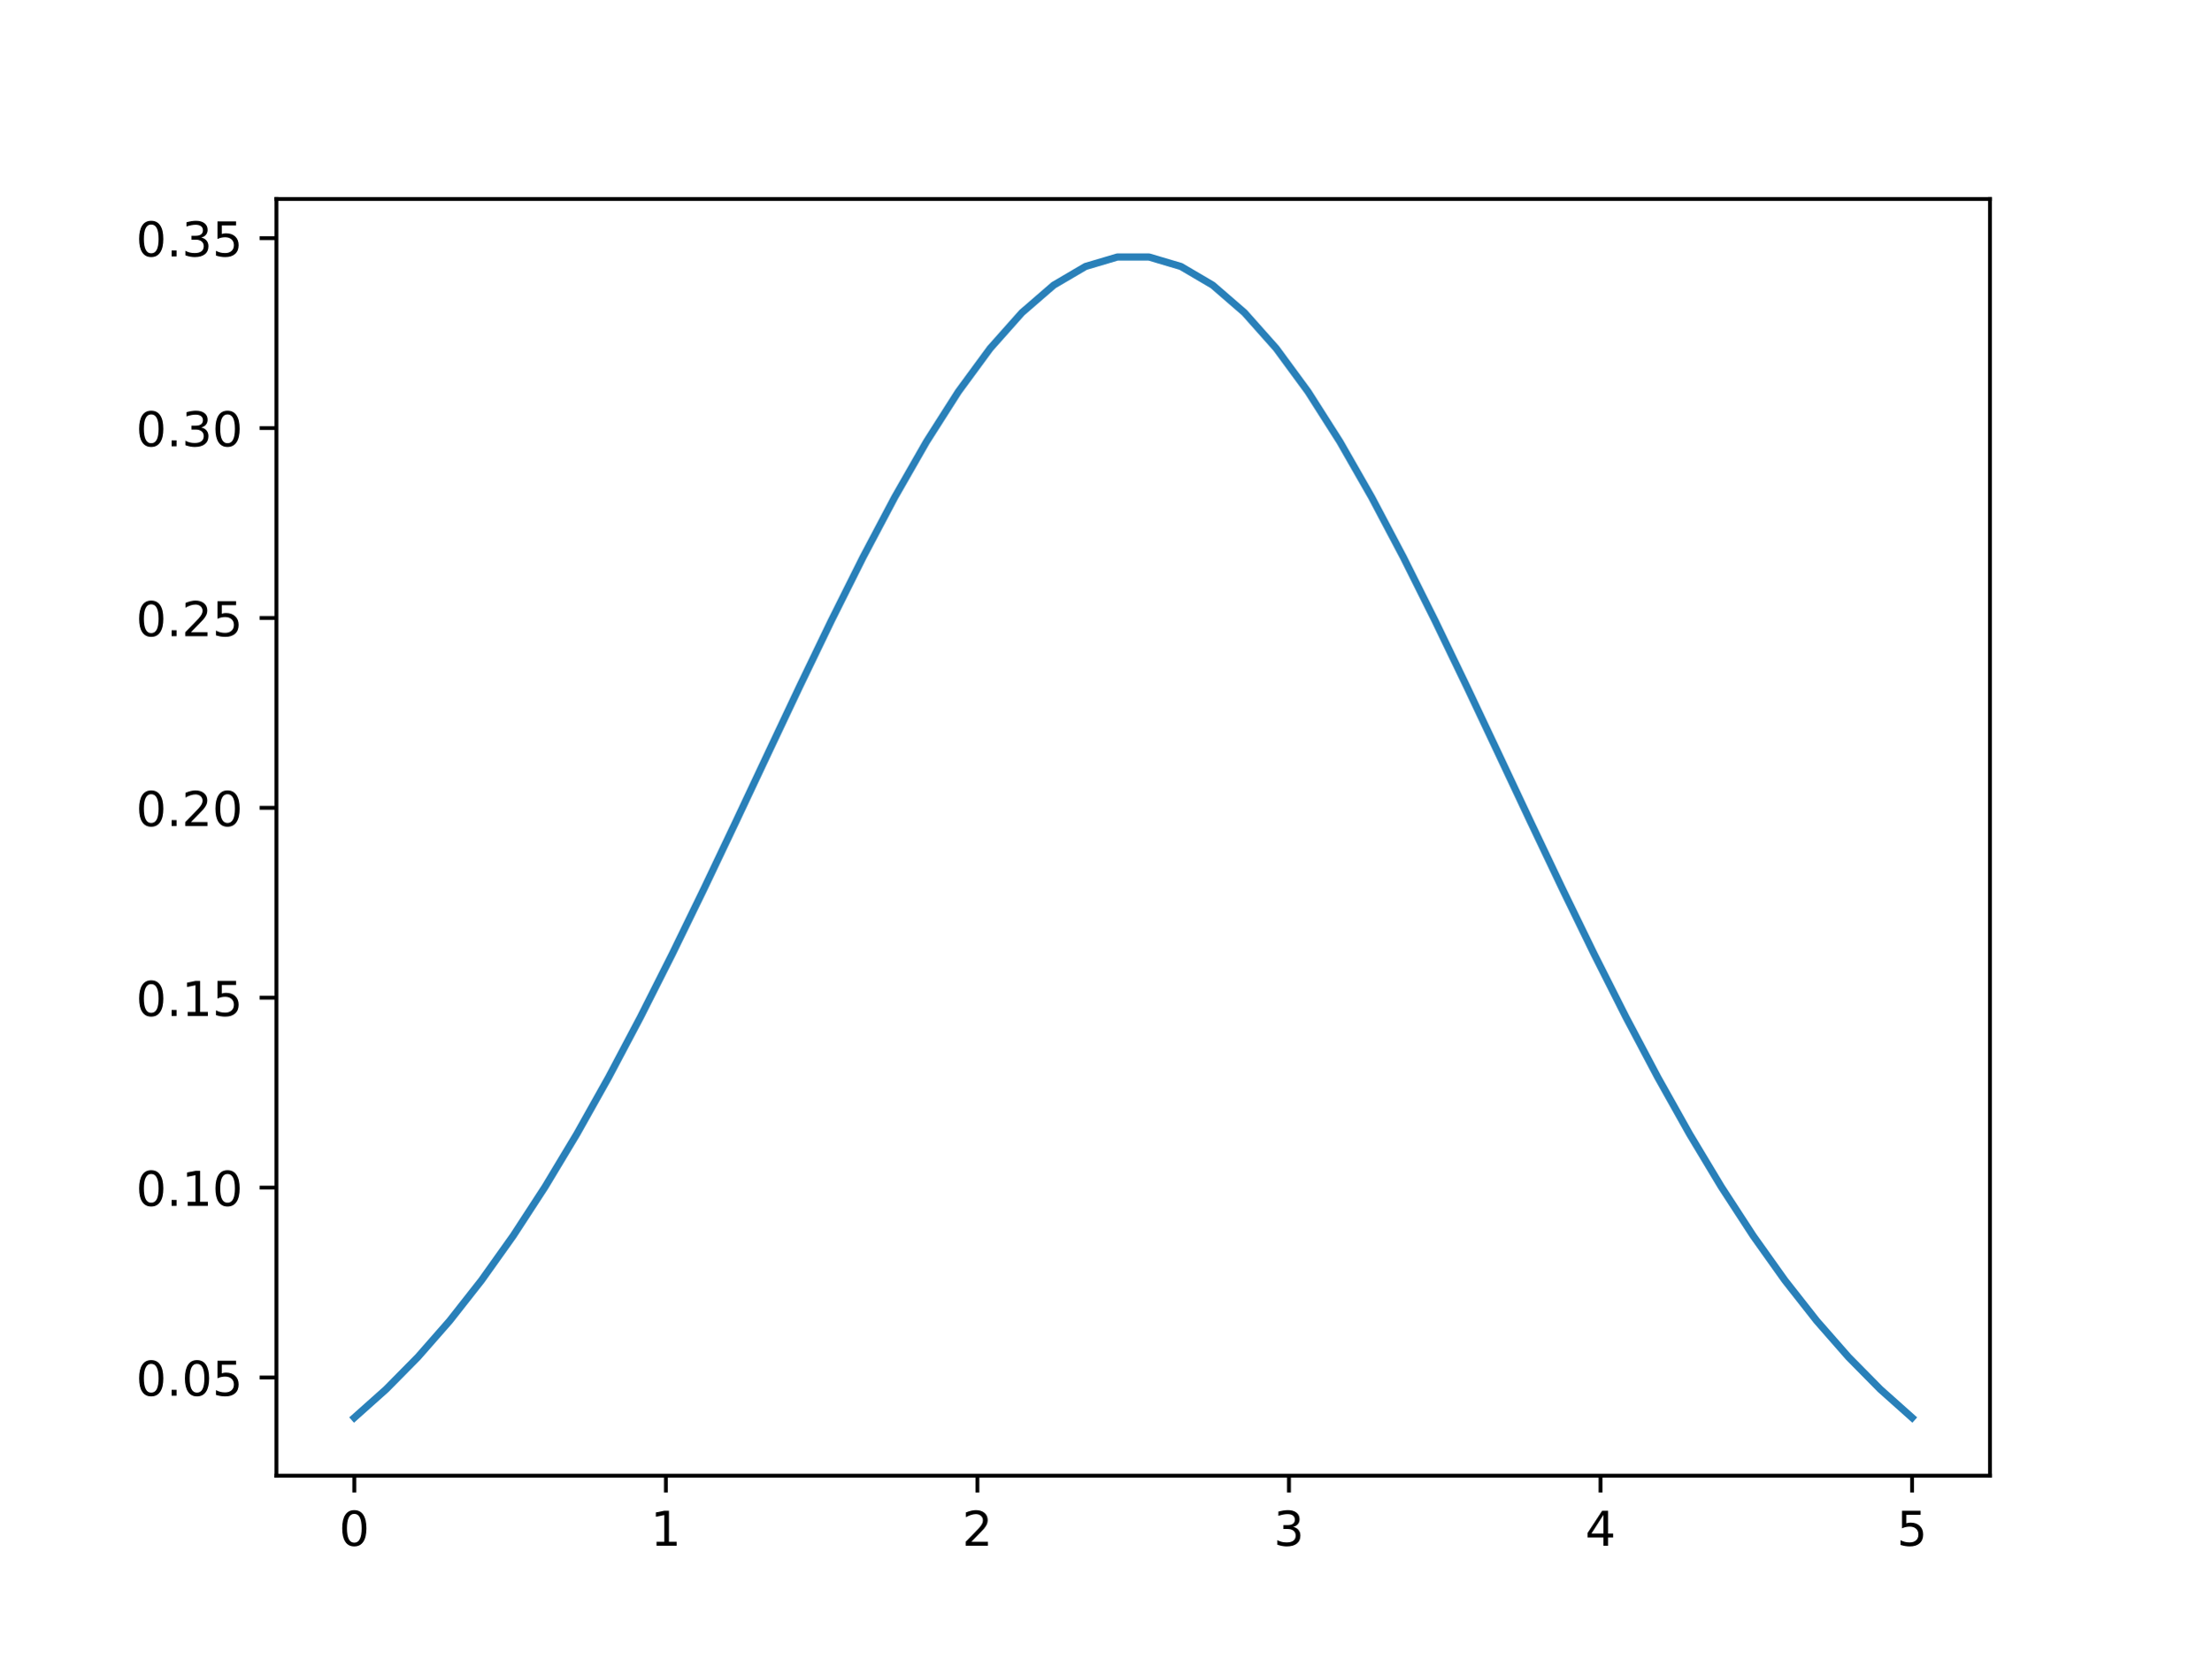
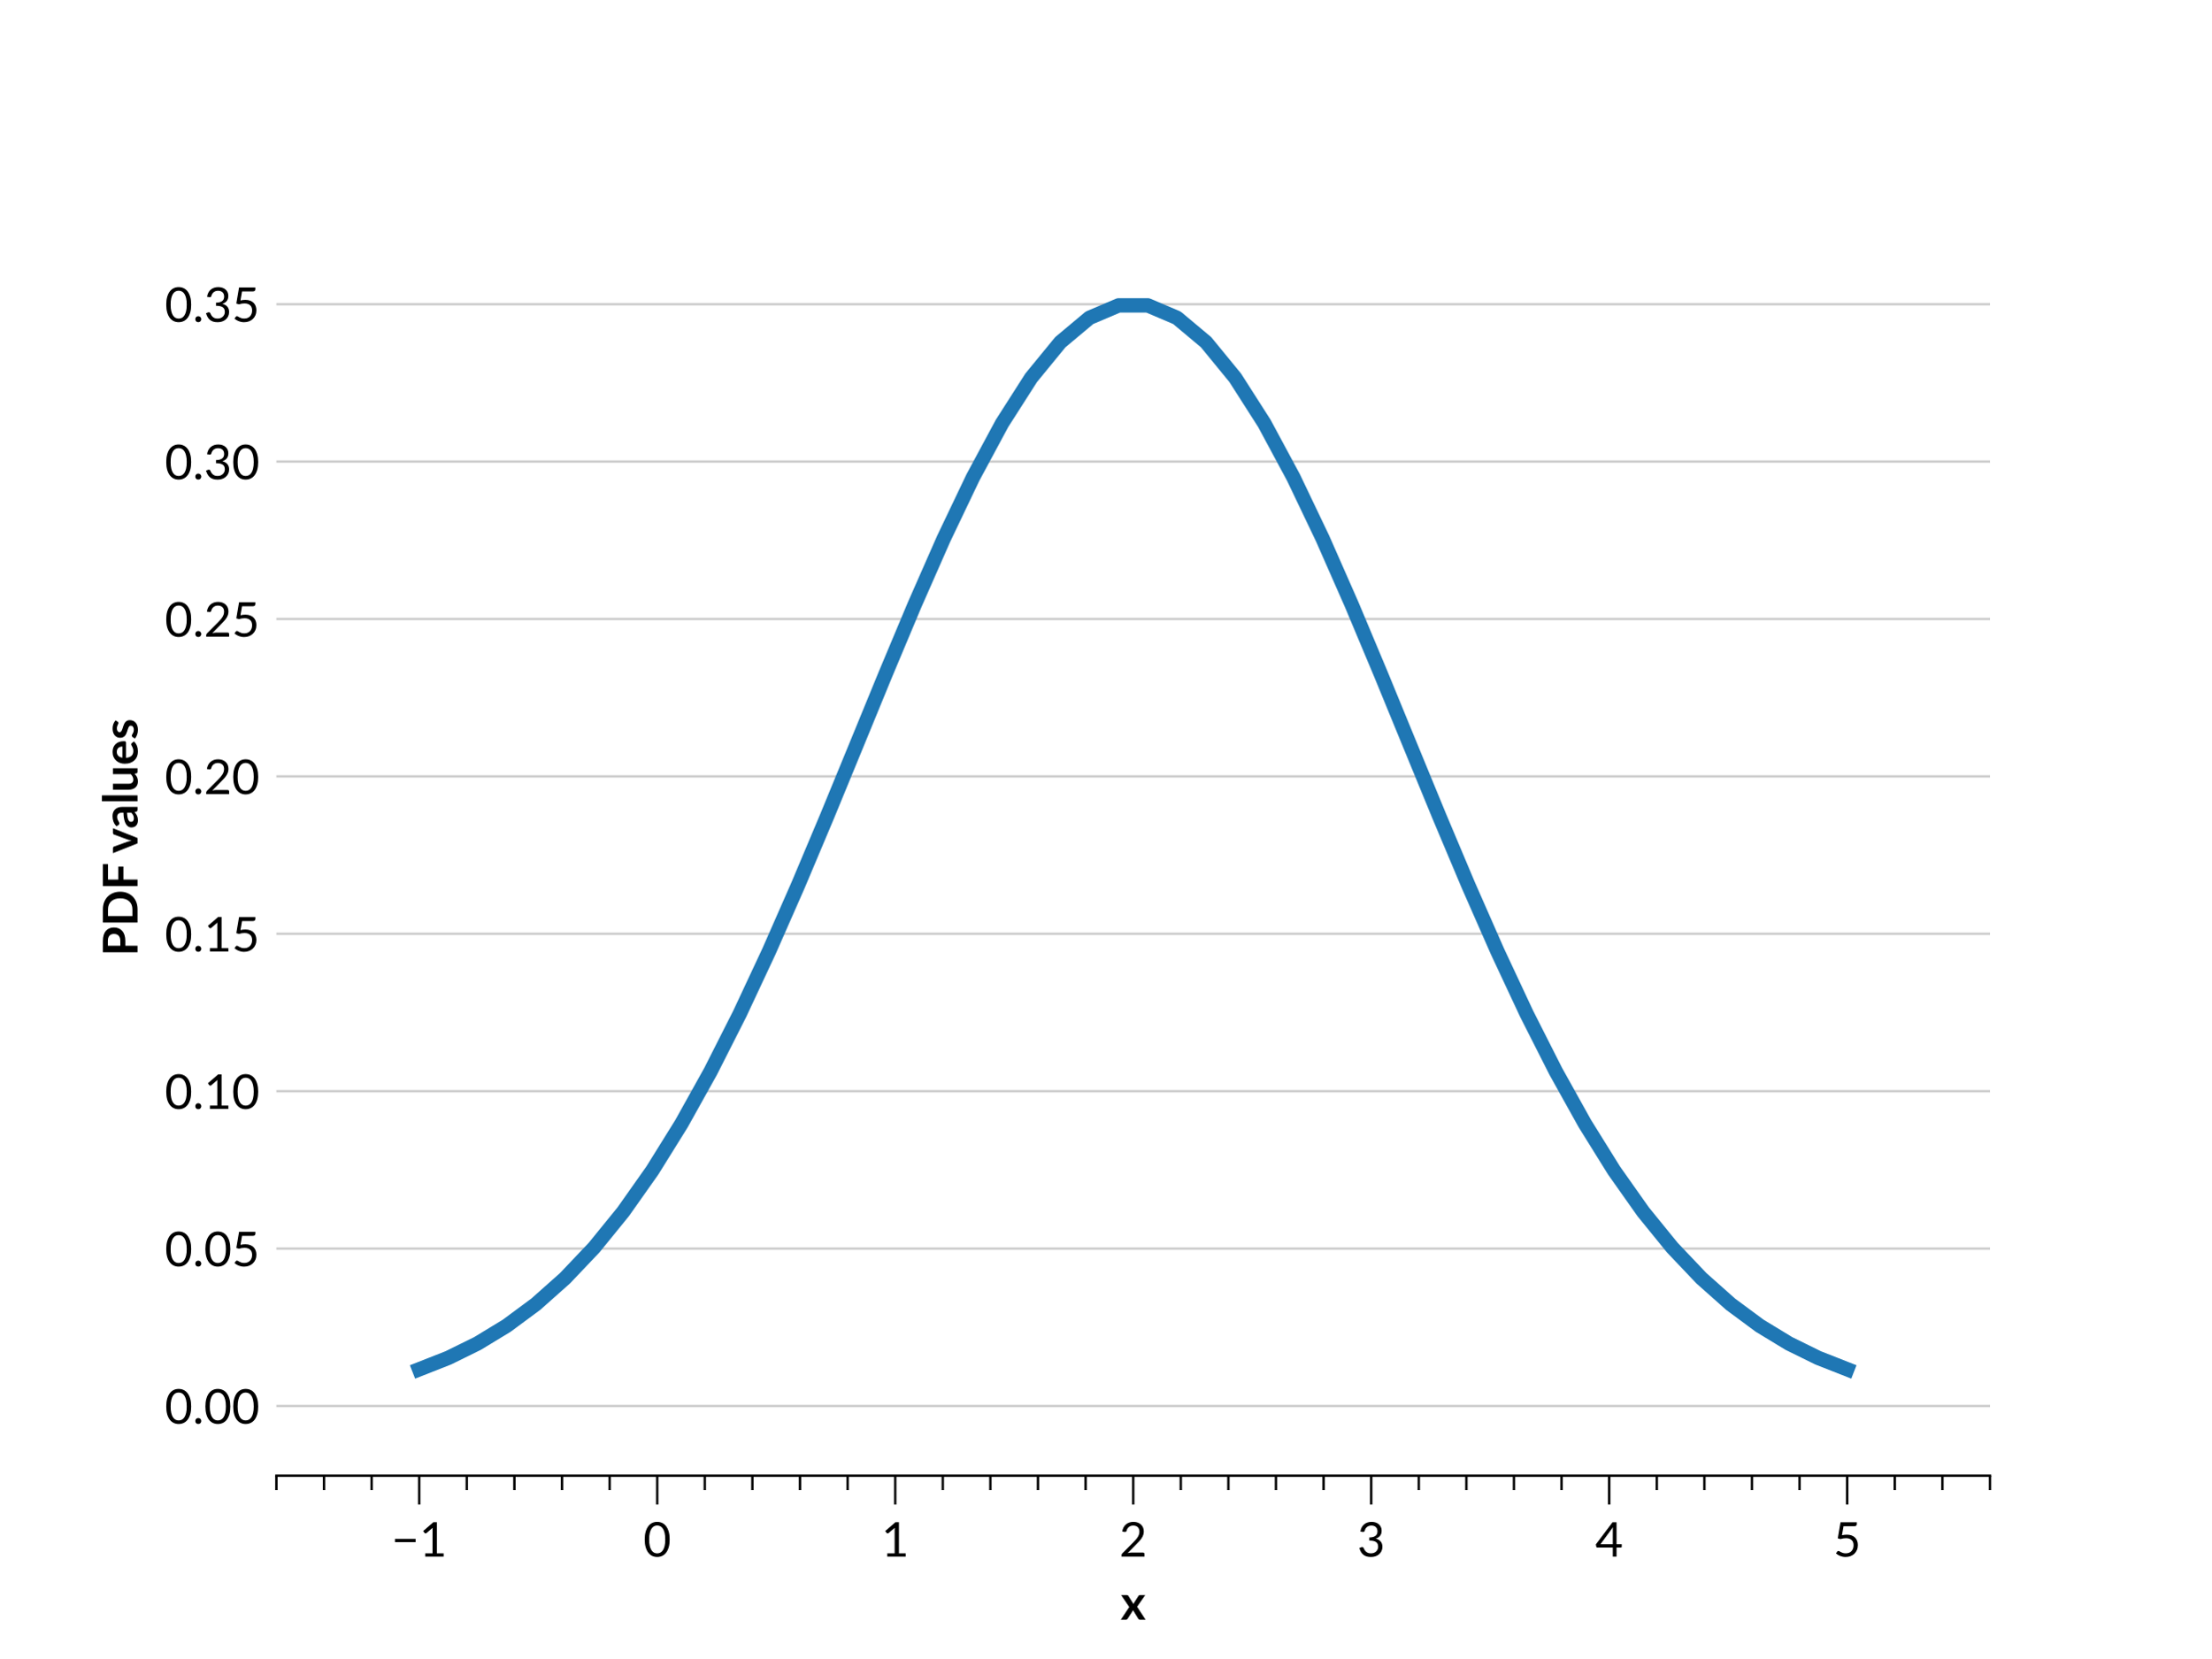
<svg xmlns="http://www.w3.org/2000/svg" xmlns:xlink="http://www.w3.org/1999/xlink" width="460.8pt" height="345.6pt" viewBox="0 0 460.8 345.6" version="1.1">
  <defs>
    <style type="text/css">*{stroke-linejoin: round; stroke-linecap: butt}</style>
  </defs>
  <g id="figure_1">
    <g id="patch_1">
      <path d="M 0 345.6  L 460.8 345.6  L 460.8 0  L 0 0  L 0 345.6  z " style="fill: none" />
    </g>
    <g id="axes_1">
      <g id="patch_2">
        <path d="M 57.6 307.584  L 414.72 307.584  L 414.72 41.472  L 57.6 41.472  L 57.6 307.584  z " style="fill: none" />
      </g>
      <g id="matplotlib.axis_1">
        <g id="xtick_1">
          <g id="line2d_1">
            <defs>
-               <path id="m406130aa9e" d="M 0 0  L 0 3.5  " style="stroke: #000000; stroke-width: 0.8" />
+               <path id="m298a46393f" d="M 0 0  L 0 6  " style="stroke: #000000; stroke-width: 0.5" />
            </defs>
            <g>
-               <use xlink:href="#m406130aa9e" x="73.833" y="307.584" style="stroke: #000000; stroke-width: 0.8" />
+               <use xlink:href="#m298a46393f" x="87.36" y="307.584" style="stroke: #000000; stroke-width: 0.5" />
            </g>
          </g>
          <g id="text_1">
-             <g transform="translate(70.65148 322.1824) scale(0.1 -0.1)">
-               <defs>
-                 <path id="DejaVuSans-30" d="M 2034 4250  Q 1547 4250 1301 3770  Q 1056 3291 1056 2328  Q 1056 1369 1301 889  Q 1547 409 2034 409  Q 2525 409 2770 889  Q 3016 1369 3016 2328  Q 3016 3291 2770 3770  Q 2525 4250 2034 4250  z M 2034 4750  Q 2819 4750 3233 4129  Q 3647 3509 3647 2328  Q 3647 1150 3233 529  Q 2819 -91 2034 -91  Q 1250 -91 836 529  Q 422 1150 422 2328  Q 422 3509 836 4129  Q 1250 4750 2034 4750  z " transform="scale(0.015625)" />
-               </defs>
-               <use xlink:href="#DejaVuSans-30" />
+             <g transform="translate(81.56 324.4496) scale(0.1 -0.1)">
+               <defs>
+                 <path id="Lato-Regular-2212" d="M 480 2365  L 3232 2365  L 3232 1933  L 480 1933  L 480 2365  z " transform="scale(0.015625)" />
+                 <path id="Lato-Regular-31" d="M 800 435  L 1782 435  L 1782 3562  Q 1782 3696 1792 3846  L 976 3146  Q 934 3110 892 3102  Q 851 3094 816 3100  Q 781 3107 750 3126  Q 720 3146 704 3168  L 525 3414  L 1891 4595  L 2355 4595  L 2355 435  L 3258 435  L 3258 0  L 800 0  L 800 435  z " transform="scale(0.015625)" />
+               </defs>
+               <use xlink:href="#Lato-Regular-2212" />
+               <use xlink:href="#Lato-Regular-31" x="58" />
            </g>
          </g>
        </g>
        <g id="xtick_2">
          <g id="line2d_2">
            <g>
-               <use xlink:href="#m406130aa9e" x="138.764" y="307.584" style="stroke: #000000; stroke-width: 0.8" />
+               <use xlink:href="#m298a46393f" x="136.96" y="307.584" style="stroke: #000000; stroke-width: 0.5" />
            </g>
          </g>
          <g id="text_2">
-             <g transform="translate(135.5824 322.1824) scale(0.1 -0.1)">
-               <defs>
-                 <path id="DejaVuSans-31" d="M 794 531  L 1825 531  L 1825 4091  L 703 3866  L 703 4441  L 1819 4666  L 2450 4666  L 2450 531  L 3481 531  L 3481 0  L 794 0  L 794 531  z " transform="scale(0.015625)" />
-               </defs>
-               <use xlink:href="#DejaVuSans-31" />
+             <g transform="translate(134.06 324.4496) scale(0.1 -0.1)">
+               <defs>
+                 <path id="Lato-Regular-30" d="M 3520 2291  Q 3520 1690 3390 1250  Q 3261 810 3037 522  Q 2813 234 2507 93  Q 2202 -48 1853 -48  Q 1501 -48 1198 93  Q 896 234 672 522  Q 448 810 320 1250  Q 192 1690 192 2291  Q 192 2893 320 3334  Q 448 3776 672 4065  Q 896 4355 1198 4496  Q 1501 4637 1853 4637  Q 2202 4637 2507 4496  Q 2813 4355 3037 4065  Q 3261 3776 3390 3334  Q 3520 2893 3520 2291  z M 2928 2291  Q 2928 2816 2840 3173  Q 2752 3530 2603 3747  Q 2454 3965 2259 4059  Q 2064 4154 1853 4154  Q 1642 4154 1446 4059  Q 1251 3965 1104 3747  Q 957 3530 869 3173  Q 781 2816 781 2291  Q 781 1766 869 1411  Q 957 1056 1104 838  Q 1251 621 1446 526  Q 1642 432 1853 432  Q 2064 432 2259 526  Q 2454 621 2603 838  Q 2752 1056 2840 1411  Q 2928 1766 2928 2291  z " transform="scale(0.015625)" />
+               </defs>
+               <use xlink:href="#Lato-Regular-30" />
            </g>
          </g>
        </g>
        <g id="xtick_3">
          <g id="line2d_3">
            <g>
-               <use xlink:href="#m406130aa9e" x="203.695" y="307.584" style="stroke: #000000; stroke-width: 0.8" />
+               <use xlink:href="#m298a46393f" x="186.56" y="307.584" style="stroke: #000000; stroke-width: 0.5" />
            </g>
          </g>
          <g id="text_3">
-             <g transform="translate(200.5133 322.1824) scale(0.1 -0.1)">
-               <defs>
-                 <path id="DejaVuSans-32" d="M 1228 531  L 3431 531  L 3431 0  L 469 0  L 469 531  Q 828 903 1448 1529  Q 2069 2156 2228 2338  Q 2531 2678 2651 2914  Q 2772 3150 2772 3378  Q 2772 3750 2511 3984  Q 2250 4219 1831 4219  Q 1534 4219 1204 4116  Q 875 4013 500 3803  L 500 4441  Q 881 4594 1212 4672  Q 1544 4750 1819 4750  Q 2544 4750 2975 4387  Q 3406 4025 3406 3419  Q 3406 3131 3298 2873  Q 3191 2616 2906 2266  Q 2828 2175 2409 1742  Q 1991 1309 1228 531  z " transform="scale(0.015625)" />
-               </defs>
-               <use xlink:href="#DejaVuSans-32" />
+             <g transform="translate(183.66 324.4496) scale(0.1 -0.1)">
+               <use xlink:href="#Lato-Regular-31" />
            </g>
          </g>
        </g>
        <g id="xtick_4">
          <g id="line2d_4">
            <g>
-               <use xlink:href="#m406130aa9e" x="268.625" y="307.584" style="stroke: #000000; stroke-width: 0.8" />
+               <use xlink:href="#m298a46393f" x="236.16" y="307.584" style="stroke: #000000; stroke-width: 0.5" />
            </g>
          </g>
          <g id="text_4">
-             <g transform="translate(265.4442 322.1824) scale(0.1 -0.1)">
-               <defs>
-                 <path id="DejaVuSans-33" d="M 2597 2516  Q 3050 2419 3304 2112  Q 3559 1806 3559 1356  Q 3559 666 3084 287  Q 2609 -91 1734 -91  Q 1441 -91 1130 -33  Q 819 25 488 141  L 488 750  Q 750 597 1062 519  Q 1375 441 1716 441  Q 2309 441 2620 675  Q 2931 909 2931 1356  Q 2931 1769 2642 2001  Q 2353 2234 1838 2234  L 1294 2234  L 1294 2753  L 1863 2753  Q 2328 2753 2575 2939  Q 2822 3125 2822 3475  Q 2822 3834 2567 4026  Q 2313 4219 1838 4219  Q 1578 4219 1281 4162  Q 984 4106 628 3988  L 628 4550  Q 988 4650 1302 4700  Q 1616 4750 1894 4750  Q 2613 4750 3031 4423  Q 3450 4097 3450 3541  Q 3450 3153 3228 2886  Q 3006 2619 2597 2516  z " transform="scale(0.015625)" />
-               </defs>
-               <use xlink:href="#DejaVuSans-33" />
+             <g transform="translate(233.26 324.4496) scale(0.1 -0.1)">
+               <defs>
+                 <path id="Lato-Regular-32" d="M 1891 4637  Q 2182 4637 2435 4550  Q 2688 4464 2873 4299  Q 3059 4134 3164 3897  Q 3270 3661 3270 3360  Q 3270 3104 3193 2885  Q 3117 2666 2985 2467  Q 2854 2269 2683 2080  Q 2512 1891 2320 1699  L 1110 464  Q 1238 499 1369 520  Q 1501 541 1622 541  L 3158 541  Q 3251 541 3305 486  Q 3360 432 3360 346  L 3360 0  L 301 0  L 301 195  Q 301 256 326 320  Q 352 384 406 438  L 1875 1914  Q 2058 2099 2208 2270  Q 2358 2442 2464 2614  Q 2570 2787 2627 2964  Q 2685 3142 2685 3344  Q 2685 3546 2621 3698  Q 2557 3850 2446 3949  Q 2336 4048 2185 4097  Q 2035 4147 1862 4147  Q 1686 4147 1539 4096  Q 1392 4045 1278 3953  Q 1165 3862 1088 3737  Q 1011 3613 979 3462  Q 941 3350 875 3313  Q 810 3277 691 3293  L 394 3344  Q 438 3658 568 3899  Q 698 4141 894 4304  Q 1091 4467 1344 4552  Q 1597 4637 1891 4637  z " transform="scale(0.015625)" />
+               </defs>
+               <use xlink:href="#Lato-Regular-32" />
            </g>
          </g>
        </g>
        <g id="xtick_5">
          <g id="line2d_5">
            <g>
-               <use xlink:href="#m406130aa9e" x="333.556" y="307.584" style="stroke: #000000; stroke-width: 0.8" />
+               <use xlink:href="#m298a46393f" x="285.76" y="307.584" style="stroke: #000000; stroke-width: 0.5" />
            </g>
          </g>
          <g id="text_5">
-             <g transform="translate(330.3751 322.1824) scale(0.1 -0.1)">
-               <defs>
-                 <path id="DejaVuSans-34" d="M 2419 4116  L 825 1625  L 2419 1625  L 2419 4116  z M 2253 4666  L 3047 4666  L 3047 1625  L 3713 1625  L 3713 1100  L 3047 1100  L 3047 0  L 2419 0  L 2419 1100  L 313 1100  L 313 1709  L 2253 4666  z " transform="scale(0.015625)" />
-               </defs>
-               <use xlink:href="#DejaVuSans-34" />
+             <g transform="translate(282.86 324.4496) scale(0.1 -0.1)">
+               <defs>
+                 <path id="Lato-Regular-33" d="M 1914 4637  Q 2205 4637 2451 4553  Q 2698 4470 2875 4316  Q 3053 4163 3152 3945  Q 3251 3728 3251 3462  Q 3251 3245 3195 3073  Q 3139 2902 3035 2772  Q 2931 2643 2784 2553  Q 2637 2464 2454 2410  Q 2902 2291 3128 2012  Q 3354 1734 3354 1315  Q 3354 998 3234 745  Q 3114 493 2906 315  Q 2698 138 2421 43  Q 2144 -51 1827 -51  Q 1462 -51 1203 40  Q 944 131 765 291  Q 586 451 470 670  Q 355 890 275 1146  L 522 1248  Q 618 1290 709 1270  Q 800 1251 842 1165  Q 883 1075 945 950  Q 1008 826 1117 710  Q 1226 595 1394 515  Q 1562 435 1821 435  Q 2061 435 2241 513  Q 2422 592 2542 717  Q 2662 842 2723 995  Q 2784 1149 2784 1299  Q 2784 1485 2736 1638  Q 2688 1792 2557 1904  Q 2426 2016 2197 2080  Q 1968 2144 1610 2144  L 1610 2557  Q 1904 2560 2110 2621  Q 2317 2682 2446 2787  Q 2576 2893 2635 3040  Q 2694 3187 2694 3366  Q 2694 3565 2632 3712  Q 2570 3859 2461 3955  Q 2352 4051 2203 4099  Q 2054 4147 1882 4147  Q 1709 4147 1560 4096  Q 1411 4045 1297 3953  Q 1184 3862 1107 3737  Q 1030 3613 998 3462  Q 957 3350 894 3313  Q 832 3277 714 3293  L 416 3344  Q 461 3658 589 3899  Q 717 4141 913 4304  Q 1110 4467 1364 4552  Q 1619 4637 1914 4637  z " transform="scale(0.015625)" />
+               </defs>
+               <use xlink:href="#Lato-Regular-33" />
            </g>
          </g>
        </g>
        <g id="xtick_6">
          <g id="line2d_6">
            <g>
-               <use xlink:href="#m406130aa9e" x="398.487" y="307.584" style="stroke: #000000; stroke-width: 0.8" />
+               <use xlink:href="#m298a46393f" x="335.36" y="307.584" style="stroke: #000000; stroke-width: 0.5" />
            </g>
          </g>
          <g id="text_6">
-             <g transform="translate(395.306 322.1824) scale(0.1 -0.1)">
-               <defs>
-                 <path id="DejaVuSans-35" d="M 691 4666  L 3169 4666  L 3169 4134  L 1269 4134  L 1269 2991  Q 1406 3038 1543 3061  Q 1681 3084 1819 3084  Q 2600 3084 3056 2656  Q 3513 2228 3513 1497  Q 3513 744 3044 326  Q 2575 -91 1722 -91  Q 1428 -91 1123 -41  Q 819 9 494 109  L 494 744  Q 775 591 1075 516  Q 1375 441 1709 441  Q 2250 441 2565 725  Q 2881 1009 2881 1497  Q 2881 1984 2565 2268  Q 2250 2553 1709 2553  Q 1456 2553 1204 2497  Q 953 2441 691 2322  L 691 4666  z " transform="scale(0.015625)" />
-               </defs>
-               <use xlink:href="#DejaVuSans-35" />
-             </g>
+             <g transform="translate(332.46 324.4496) scale(0.1 -0.1)">
+               <defs>
+                 <path id="Lato-Regular-34" d="M 2835 1654  L 3530 1654  L 3530 1328  Q 3530 1277 3499 1241  Q 3469 1206 3405 1206  L 2835 1206  L 2835 0  L 2336 0  L 2336 1206  L 301 1206  Q 237 1206 190 1243  Q 144 1280 131 1334  L 74 1626  L 2304 4586  L 2835 4586  L 2835 1654  z M 2336 3546  Q 2336 3629 2341 3726  Q 2346 3824 2362 3926  L 691 1654  L 2336 1654  L 2336 3546  z " transform="scale(0.015625)" />
+               </defs>
+               <use xlink:href="#Lato-Regular-34" />
+             </g>
+           </g>
+         </g>
+         <g id="xtick_7">
+           <g id="line2d_7">
+             <g>
+               <use xlink:href="#m298a46393f" x="384.96" y="307.584" style="stroke: #000000; stroke-width: 0.5" />
+             </g>
+           </g>
+           <g id="text_7">
+             <g transform="translate(382.06 324.4496) scale(0.1 -0.1)">
+               <defs>
+                 <path id="Lato-Regular-35" d="M 3142 4336  Q 3142 4214 3067 4136  Q 2992 4058 2810 4058  L 1370 4058  L 1158 2854  Q 1341 2896 1502 2913  Q 1664 2931 1818 2931  Q 2176 2931 2451 2825  Q 2726 2720 2910 2534  Q 3094 2349 3188 2096  Q 3283 1843 3283 1546  Q 3283 1181 3156 886  Q 3030 592 2808 382  Q 2586 173 2285 61  Q 1984 -51 1635 -51  Q 1434 -51 1248 -11  Q 1062 29 900 96  Q 739 163 601 249  Q 464 336 358 432  L 534 675  Q 592 758 685 758  Q 749 758 829 708  Q 909 659 1024 598  Q 1139 538 1294 488  Q 1450 438 1664 438  Q 1904 438 2096 515  Q 2288 592 2425 734  Q 2563 877 2636 1075  Q 2710 1274 2710 1520  Q 2710 1734 2648 1907  Q 2586 2080 2459 2201  Q 2333 2323 2144 2390  Q 1955 2458 1702 2458  Q 1530 2458 1342 2429  Q 1155 2400 960 2336  L 602 2442  L 970 4586  L 3142 4586  L 3142 4336  z " transform="scale(0.015625)" />
+               </defs>
+               <use xlink:href="#Lato-Regular-35" />
+             </g>
+           </g>
+         </g>
+         <g id="xtick_8">
+           <g id="line2d_8">
+             <defs>
+               <path id="m1aeeab44e9" d="M 0 0  L 0 3  " style="stroke: #000000; stroke-width: 0.5" />
+             </defs>
+             <g>
+               <use xlink:href="#m1aeeab44e9" x="57.6" y="307.584" style="stroke: #000000; stroke-width: 0.5" />
+             </g>
+           </g>
+         </g>
+         <g id="xtick_9">
+           <g id="line2d_9">
+             <g>
+               <use xlink:href="#m1aeeab44e9" x="67.52" y="307.584" style="stroke: #000000; stroke-width: 0.5" />
+             </g>
+           </g>
+         </g>
+         <g id="xtick_10">
+           <g id="line2d_10">
+             <g>
+               <use xlink:href="#m1aeeab44e9" x="77.44" y="307.584" style="stroke: #000000; stroke-width: 0.5" />
+             </g>
+           </g>
+         </g>
+         <g id="xtick_11">
+           <g id="line2d_11">
+             <g>
+               <use xlink:href="#m1aeeab44e9" x="97.28" y="307.584" style="stroke: #000000; stroke-width: 0.5" />
+             </g>
+           </g>
+         </g>
+         <g id="xtick_12">
+           <g id="line2d_12">
+             <g>
+               <use xlink:href="#m1aeeab44e9" x="107.2" y="307.584" style="stroke: #000000; stroke-width: 0.5" />
+             </g>
+           </g>
+         </g>
+         <g id="xtick_13">
+           <g id="line2d_13">
+             <g>
+               <use xlink:href="#m1aeeab44e9" x="117.12" y="307.584" style="stroke: #000000; stroke-width: 0.5" />
+             </g>
+           </g>
+         </g>
+         <g id="xtick_14">
+           <g id="line2d_14">
+             <g>
+               <use xlink:href="#m1aeeab44e9" x="127.04" y="307.584" style="stroke: #000000; stroke-width: 0.5" />
+             </g>
+           </g>
+         </g>
+         <g id="xtick_15">
+           <g id="line2d_15">
+             <g>
+               <use xlink:href="#m1aeeab44e9" x="146.88" y="307.584" style="stroke: #000000; stroke-width: 0.5" />
+             </g>
+           </g>
+         </g>
+         <g id="xtick_16">
+           <g id="line2d_16">
+             <g>
+               <use xlink:href="#m1aeeab44e9" x="156.8" y="307.584" style="stroke: #000000; stroke-width: 0.5" />
+             </g>
+           </g>
+         </g>
+         <g id="xtick_17">
+           <g id="line2d_17">
+             <g>
+               <use xlink:href="#m1aeeab44e9" x="166.72" y="307.584" style="stroke: #000000; stroke-width: 0.5" />
+             </g>
+           </g>
+         </g>
+         <g id="xtick_18">
+           <g id="line2d_18">
+             <g>
+               <use xlink:href="#m1aeeab44e9" x="176.64" y="307.584" style="stroke: #000000; stroke-width: 0.5" />
+             </g>
+           </g>
+         </g>
+         <g id="xtick_19">
+           <g id="line2d_19">
+             <g>
+               <use xlink:href="#m1aeeab44e9" x="196.48" y="307.584" style="stroke: #000000; stroke-width: 0.5" />
+             </g>
+           </g>
+         </g>
+         <g id="xtick_20">
+           <g id="line2d_20">
+             <g>
+               <use xlink:href="#m1aeeab44e9" x="206.4" y="307.584" style="stroke: #000000; stroke-width: 0.5" />
+             </g>
+           </g>
+         </g>
+         <g id="xtick_21">
+           <g id="line2d_21">
+             <g>
+               <use xlink:href="#m1aeeab44e9" x="216.32" y="307.584" style="stroke: #000000; stroke-width: 0.5" />
+             </g>
+           </g>
+         </g>
+         <g id="xtick_22">
+           <g id="line2d_22">
+             <g>
+               <use xlink:href="#m1aeeab44e9" x="226.24" y="307.584" style="stroke: #000000; stroke-width: 0.5" />
+             </g>
+           </g>
+         </g>
+         <g id="xtick_23">
+           <g id="line2d_23">
+             <g>
+               <use xlink:href="#m1aeeab44e9" x="246.08" y="307.584" style="stroke: #000000; stroke-width: 0.5" />
+             </g>
+           </g>
+         </g>
+         <g id="xtick_24">
+           <g id="line2d_24">
+             <g>
+               <use xlink:href="#m1aeeab44e9" x="256" y="307.584" style="stroke: #000000; stroke-width: 0.5" />
+             </g>
+           </g>
+         </g>
+         <g id="xtick_25">
+           <g id="line2d_25">
+             <g>
+               <use xlink:href="#m1aeeab44e9" x="265.92" y="307.584" style="stroke: #000000; stroke-width: 0.5" />
+             </g>
+           </g>
+         </g>
+         <g id="xtick_26">
+           <g id="line2d_26">
+             <g>
+               <use xlink:href="#m1aeeab44e9" x="275.84" y="307.584" style="stroke: #000000; stroke-width: 0.5" />
+             </g>
+           </g>
+         </g>
+         <g id="xtick_27">
+           <g id="line2d_27">
+             <g>
+               <use xlink:href="#m1aeeab44e9" x="295.68" y="307.584" style="stroke: #000000; stroke-width: 0.5" />
+             </g>
+           </g>
+         </g>
+         <g id="xtick_28">
+           <g id="line2d_28">
+             <g>
+               <use xlink:href="#m1aeeab44e9" x="305.6" y="307.584" style="stroke: #000000; stroke-width: 0.5" />
+             </g>
+           </g>
+         </g>
+         <g id="xtick_29">
+           <g id="line2d_29">
+             <g>
+               <use xlink:href="#m1aeeab44e9" x="315.52" y="307.584" style="stroke: #000000; stroke-width: 0.5" />
+             </g>
+           </g>
+         </g>
+         <g id="xtick_30">
+           <g id="line2d_30">
+             <g>
+               <use xlink:href="#m1aeeab44e9" x="325.44" y="307.584" style="stroke: #000000; stroke-width: 0.5" />
+             </g>
+           </g>
+         </g>
+         <g id="xtick_31">
+           <g id="line2d_31">
+             <g>
+               <use xlink:href="#m1aeeab44e9" x="345.28" y="307.584" style="stroke: #000000; stroke-width: 0.5" />
+             </g>
+           </g>
+         </g>
+         <g id="xtick_32">
+           <g id="line2d_32">
+             <g>
+               <use xlink:href="#m1aeeab44e9" x="355.2" y="307.584" style="stroke: #000000; stroke-width: 0.5" />
+             </g>
+           </g>
+         </g>
+         <g id="xtick_33">
+           <g id="line2d_33">
+             <g>
+               <use xlink:href="#m1aeeab44e9" x="365.12" y="307.584" style="stroke: #000000; stroke-width: 0.5" />
+             </g>
+           </g>
+         </g>
+         <g id="xtick_34">
+           <g id="line2d_34">
+             <g>
+               <use xlink:href="#m1aeeab44e9" x="375.04" y="307.584" style="stroke: #000000; stroke-width: 0.5" />
+             </g>
+           </g>
+         </g>
+         <g id="xtick_35">
+           <g id="line2d_35">
+             <g>
+               <use xlink:href="#m1aeeab44e9" x="394.88" y="307.584" style="stroke: #000000; stroke-width: 0.5" />
+             </g>
+           </g>
+         </g>
+         <g id="xtick_36">
+           <g id="line2d_36">
+             <g>
+               <use xlink:href="#m1aeeab44e9" x="404.8" y="307.584" style="stroke: #000000; stroke-width: 0.5" />
+             </g>
+           </g>
+         </g>
+         <g id="xtick_37">
+           <g id="line2d_37">
+             <g>
+               <use xlink:href="#m1aeeab44e9" x="414.72" y="307.584" style="stroke: #000000; stroke-width: 0.5" />
+             </g>
+           </g>
+         </g>
+         <g id="text_8">
+           <g transform="translate(233.5498 337.5949) scale(0.1 -0.1)">
+             <defs>
+               <path id="Lato-Bold-78" d="M 1142 1693  L 64 3283  L 826 3283  Q 912 3283 953 3259  Q 995 3235 1027 3181  L 1715 2083  Q 1731 2138 1755 2192  Q 1779 2246 1814 2301  L 2368 3165  Q 2438 3283 2550 3283  L 3277 3283  L 2195 1728  L 3322 0  L 2560 0  Q 2474 0 2421 45  Q 2368 90 2333 147  L 1635 1290  Q 1606 1174 1555 1098  L 941 147  Q 906 93 854 46  Q 803 0 726 0  L 19 0  L 1142 1693  z " transform="scale(0.015625)" />
+             </defs>
+             <use xlink:href="#Lato-Bold-78" />
          </g>
        </g>
      </g>
      <g id="matplotlib.axis_2">
        <g id="ytick_1">
-           <g id="line2d_7">
+           <g id="line2d_38">
+             <path d="M 57.6 293.055  L 414.72 293.055  " clip-path="url(#p40dec2df3a)" style="fill: none; stroke: #cccccc; stroke-width: 0.5; stroke-linecap: square" />
+           </g>
+           <g id="text_9">
+             <g transform="translate(34.34063 296.7375) scale(0.1 -0.1)">
+               <defs>
+                 <path id="Lato-Regular-2e" d="M 355 352  Q 355 435 385 508  Q 416 582 469 636  Q 522 691 595 723  Q 669 755 752 755  Q 835 755 908 723  Q 982 691 1036 636  Q 1091 582 1123 508  Q 1155 435 1155 352  Q 1155 266 1123 194  Q 1091 122 1036 67  Q 982 13 908 -17  Q 835 -48 752 -48  Q 669 -48 595 -17  Q 522 13 469 67  Q 416 122 385 194  Q 355 266 355 352  z " transform="scale(0.015625)" />
+               </defs>
+               <use xlink:href="#Lato-Regular-30" />
+               <use xlink:href="#Lato-Regular-2e" x="58" />
+               <use xlink:href="#Lato-Regular-30" x="81.6" />
+               <use xlink:href="#Lato-Regular-30" x="139.6" />
+             </g>
+           </g>
+         </g>
+         <g id="ytick_2">
+           <g id="line2d_39">
+             <path d="M 57.6 260.246  L 414.72 260.246  " clip-path="url(#p40dec2df3a)" style="fill: none; stroke: #cccccc; stroke-width: 0.5; stroke-linecap: square" />
+           </g>
+           <g id="text_10">
+             <g transform="translate(34.34063 263.929) scale(0.1 -0.1)">
+               <use xlink:href="#Lato-Regular-30" />
+               <use xlink:href="#Lato-Regular-2e" x="58" />
+               <use xlink:href="#Lato-Regular-30" x="81.6" />
+               <use xlink:href="#Lato-Regular-35" x="139.6" />
+             </g>
+           </g>
+         </g>
+         <g id="ytick_3">
+           <g id="line2d_40">
+             <path d="M 57.6 227.438  L 414.72 227.438  " clip-path="url(#p40dec2df3a)" style="fill: none; stroke: #cccccc; stroke-width: 0.5; stroke-linecap: square" />
+           </g>
+           <g id="text_11">
+             <g transform="translate(34.34063 231.1206) scale(0.1 -0.1)">
+               <use xlink:href="#Lato-Regular-30" />
+               <use xlink:href="#Lato-Regular-2e" x="58" />
+               <use xlink:href="#Lato-Regular-31" x="81.6" />
+               <use xlink:href="#Lato-Regular-30" x="139.6" />
+             </g>
+           </g>
+         </g>
+         <g id="ytick_4">
+           <g id="line2d_41">
+             <path d="M 57.6 194.629  L 414.72 194.629  " clip-path="url(#p40dec2df3a)" style="fill: none; stroke: #cccccc; stroke-width: 0.5; stroke-linecap: square" />
+           </g>
+           <g id="text_12">
+             <g transform="translate(34.34063 198.3122) scale(0.1 -0.1)">
+               <use xlink:href="#Lato-Regular-30" />
+               <use xlink:href="#Lato-Regular-2e" x="58" />
+               <use xlink:href="#Lato-Regular-31" x="81.6" />
+               <use xlink:href="#Lato-Regular-35" x="139.6" />
+             </g>
+           </g>
+         </g>
+         <g id="ytick_5">
+           <g id="line2d_42">
+             <path d="M 57.6 161.821  L 414.72 161.821  " clip-path="url(#p40dec2df3a)" style="fill: none; stroke: #cccccc; stroke-width: 0.5; stroke-linecap: square" />
+           </g>
+           <g id="text_13">
+             <g transform="translate(34.34063 165.5038) scale(0.1 -0.1)">
+               <use xlink:href="#Lato-Regular-30" />
+               <use xlink:href="#Lato-Regular-2e" x="58" />
+               <use xlink:href="#Lato-Regular-32" x="81.6" />
+               <use xlink:href="#Lato-Regular-30" x="139.6" />
+             </g>
+           </g>
+         </g>
+         <g id="ytick_6">
+           <g id="line2d_43">
+             <path d="M 57.6 129.013  L 414.72 129.013  " clip-path="url(#p40dec2df3a)" style="fill: none; stroke: #cccccc; stroke-width: 0.5; stroke-linecap: square" />
+           </g>
+           <g id="text_14">
+             <g transform="translate(34.34063 132.6954) scale(0.1 -0.1)">
+               <use xlink:href="#Lato-Regular-30" />
+               <use xlink:href="#Lato-Regular-2e" x="58" />
+               <use xlink:href="#Lato-Regular-32" x="81.6" />
+               <use xlink:href="#Lato-Regular-35" x="139.6" />
+             </g>
+           </g>
+         </g>
+         <g id="ytick_7">
+           <g id="line2d_44">
+             <path d="M 57.6 96.204  L 414.72 96.204  " clip-path="url(#p40dec2df3a)" style="fill: none; stroke: #cccccc; stroke-width: 0.5; stroke-linecap: square" />
+           </g>
+           <g id="text_15">
+             <g transform="translate(34.34063 99.88694) scale(0.1 -0.1)">
+               <use xlink:href="#Lato-Regular-30" />
+               <use xlink:href="#Lato-Regular-2e" x="58" />
+               <use xlink:href="#Lato-Regular-33" x="81.6" />
+               <use xlink:href="#Lato-Regular-30" x="139.6" />
+             </g>
+           </g>
+         </g>
+         <g id="ytick_8">
+           <g id="line2d_45">
+             <path d="M 57.6 63.396  L 414.72 63.396  " clip-path="url(#p40dec2df3a)" style="fill: none; stroke: #cccccc; stroke-width: 0.5; stroke-linecap: square" />
+           </g>
+           <g id="text_16">
+             <g transform="translate(34.34063 67.07852) scale(0.1 -0.1)">
+               <use xlink:href="#Lato-Regular-30" />
+               <use xlink:href="#Lato-Regular-2e" x="58" />
+               <use xlink:href="#Lato-Regular-33" x="81.6" />
+               <use xlink:href="#Lato-Regular-35" x="139.6" />
+             </g>
+           </g>
+         </g>
+         <g id="text_17">
+           <g transform="translate(28.66562 199.278) rotate(-90) scale(0.1 -0.1)">
            <defs>
-               <path id="m3820f29c47" d="M 0 0  L -3.5 0  " style="stroke: #000000; stroke-width: 0.8" />
+               <path id="Lato-Bold-50" d="M 1376 1629  L 1376 0  L 515 0  L 515 4627  L 2019 4627  Q 2483 4627 2822 4518  Q 3162 4410 3382 4214  Q 3603 4019 3710 3747  Q 3818 3475 3818 3152  Q 3818 2816 3706 2536  Q 3594 2256 3370 2054  Q 3146 1853 2808 1741  Q 2470 1629 2019 1629  L 1376 1629  z M 1376 2301  L 2019 2301  Q 2256 2301 2432 2360  Q 2608 2419 2725 2529  Q 2842 2640 2899 2798  Q 2957 2957 2957 3152  Q 2957 3338 2899 3488  Q 2842 3638 2726 3744  Q 2611 3850 2435 3906  Q 2259 3962 2019 3962  L 1376 3962  L 1376 2301  z " transform="scale(0.015625)" />
+               <path id="Lato-Bold-44" d="M 4624 2314  Q 4624 1805 4454 1379  Q 4285 954 3977 646  Q 3670 339 3238 169  Q 2806 0 2278 0  L 515 0  L 515 4627  L 2278 4627  Q 2806 4627 3238 4456  Q 3670 4285 3977 3979  Q 4285 3674 4454 3248  Q 4624 2822 4624 2314  z M 3741 2314  Q 3741 2694 3640 2996  Q 3539 3299 3348 3508  Q 3158 3718 2888 3830  Q 2618 3942 2278 3942  L 1379 3942  L 1379 685  L 2278 685  Q 2618 685 2888 797  Q 3158 909 3348 1118  Q 3539 1328 3640 1630  Q 3741 1933 3741 2314  z " transform="scale(0.015625)" />
+               <path id="Lato-Bold-46" d="M 3434 4627  L 3434 3942  L 1379 3942  L 1379 2573  L 3114 2573  L 3114 1885  L 1379 1885  L 1379 0  L 515 0  L 515 4627  L 3434 4627  z " transform="scale(0.015625)" />
+               <path id="Lato-Bold-20" transform="scale(0.015625)" />
+               <path id="Lato-Bold-76" d="M 29 3283  L 682 3283  Q 771 3283 830 3241  Q 890 3200 909 3136  L 1542 1382  Q 1594 1229 1630 1081  Q 1667 934 1699 787  Q 1731 934 1769 1081  Q 1808 1229 1862 1382  L 2509 3136  Q 2531 3200 2588 3241  Q 2646 3283 2726 3283  L 3350 3283  L 2048 0  L 1331 0  L 29 3283  z " transform="scale(0.015625)" />
+               <path id="Lato-Bold-61" d="M 2538 0  Q 2426 0 2365 33  Q 2304 67 2269 170  L 2198 403  Q 2074 291 1955 206  Q 1837 122 1709 64  Q 1581 6 1435 -22  Q 1290 -51 1114 -51  Q 906 -51 730 5  Q 554 61 426 173  Q 298 285 227 451  Q 157 618 157 838  Q 157 1024 254 1205  Q 352 1386 579 1531  Q 806 1677 1184 1773  Q 1562 1869 2125 1882  L 2125 2074  Q 2125 2403 1984 2561  Q 1843 2720 1578 2720  Q 1386 2720 1259 2675  Q 1133 2630 1037 2574  Q 941 2518 862 2473  Q 784 2429 688 2429  Q 605 2429 547 2472  Q 490 2515 454 2573  L 314 2826  Q 880 3344 1677 3344  Q 1965 3344 2192 3249  Q 2419 3155 2576 2987  Q 2733 2819 2814 2585  Q 2896 2352 2896 2074  L 2896 0  L 2538 0  z M 1357 493  Q 1600 493 1777 581  Q 1955 669 2125 848  L 2125 1402  Q 1779 1386 1547 1342  Q 1315 1299 1174 1232  Q 1034 1165 973 1075  Q 912 986 912 880  Q 912 672 1035 582  Q 1158 493 1357 493  z " transform="scale(0.015625)" />
+               <path id="Lato-Bold-6c" d="M 1190 4755  L 1190 0  L 400 0  L 400 4755  L 1190 4755  z " transform="scale(0.015625)" />
+               <path id="Lato-Bold-75" d="M 1149 3283  L 1149 1197  Q 1149 896 1288 731  Q 1427 566 1706 566  Q 1910 566 2089 657  Q 2269 749 2429 909  L 2429 3283  L 3219 3283  L 3219 0  L 2736 0  Q 2579 0 2538 144  L 2483 406  Q 2381 304 2272 219  Q 2163 134 2038 73  Q 1914 13 1773 -19  Q 1632 -51 1466 -51  Q 1197 -51 990 40  Q 784 131 643 297  Q 502 464 430 693  Q 358 922 358 1197  L 358 3283  L 1149 3283  z " transform="scale(0.015625)" />
+               <path id="Lato-Bold-65" d="M 1789 3334  Q 2099 3334 2361 3235  Q 2624 3136 2813 2945  Q 3002 2755 3109 2478  Q 3216 2202 3216 1846  Q 3216 1667 3177 1604  Q 3139 1542 3030 1542  L 998 1542  Q 1018 1290 1088 1106  Q 1158 922 1273 802  Q 1389 682 1547 622  Q 1706 563 1898 563  Q 2090 563 2229 608  Q 2368 653 2472 707  Q 2576 762 2654 806  Q 2733 851 2806 851  Q 2906 851 2954 778  L 3181 490  Q 3050 336 2886 232  Q 2723 128 2545 65  Q 2368 3 2184 -22  Q 2000 -48 1827 -48  Q 1485 -48 1190 65  Q 896 179 678 401  Q 461 624 336 952  Q 211 1280 211 1712  Q 211 2048 320 2344  Q 429 2640 632 2859  Q 835 3078 1128 3206  Q 1421 3334 1789 3334  z M 1805 2768  Q 1459 2768 1264 2573  Q 1069 2378 1014 2019  L 2506 2019  Q 2506 2173 2462 2309  Q 2419 2445 2332 2547  Q 2246 2650 2113 2709  Q 1981 2768 1805 2768  z " transform="scale(0.015625)" />
+               <path id="Lato-Bold-73" d="M 2394 2643  Q 2362 2592 2326 2571  Q 2291 2550 2237 2550  Q 2179 2550 2113 2582  Q 2048 2614 1961 2654  Q 1875 2694 1764 2726  Q 1654 2758 1504 2758  Q 1270 2758 1137 2659  Q 1005 2560 1005 2400  Q 1005 2294 1073 2222  Q 1142 2150 1256 2096  Q 1370 2042 1514 1998  Q 1658 1955 1806 1904  Q 1955 1853 2099 1787  Q 2243 1722 2356 1621  Q 2470 1520 2539 1379  Q 2608 1238 2608 1040  Q 2608 803 2523 603  Q 2438 403 2272 257  Q 2106 112 1861 30  Q 1616 -51 1296 -51  Q 1126 -51 964 -20  Q 803 10 654 64  Q 506 118 379 192  Q 253 266 157 352  L 339 653  Q 374 707 422 736  Q 470 765 544 765  Q 618 765 683 723  Q 749 682 835 634  Q 922 586 1038 544  Q 1155 502 1334 502  Q 1475 502 1576 536  Q 1677 570 1742 624  Q 1808 678 1838 750  Q 1869 822 1869 899  Q 1869 1014 1800 1088  Q 1731 1162 1617 1216  Q 1504 1270 1358 1313  Q 1213 1357 1061 1408  Q 909 1459 763 1528  Q 618 1597 504 1702  Q 390 1808 321 1961  Q 253 2115 253 2333  Q 253 2534 333 2716  Q 413 2899 568 3035  Q 723 3171 955 3252  Q 1187 3334 1491 3334  Q 1830 3334 2108 3222  Q 2387 3110 2573 2928  L 2394 2643  z " transform="scale(0.015625)" />
            </defs>
-             <g>
-               <use xlink:href="#m3820f29c47" x="57.6" y="287.117" style="stroke: #000000; stroke-width: 0.8" />
-             </g>
-           </g>
-           <g id="text_7">
-             <g transform="translate(28.33438 290.9162) scale(0.1 -0.1)">
-               <defs>
-                 <path id="DejaVuSans-2e" d="M 684 794  L 1344 794  L 1344 0  L 684 0  L 684 794  z " transform="scale(0.015625)" />
-               </defs>
-               <use xlink:href="#DejaVuSans-30" />
-               <use xlink:href="#DejaVuSans-2e" x="63.623" />
-               <use xlink:href="#DejaVuSans-30" x="95.41" />
-               <use xlink:href="#DejaVuSans-35" x="159.033" />
-             </g>
-           </g>
-         </g>
-         <g id="ytick_2">
-           <g id="line2d_8">
-             <g>
-               <use xlink:href="#m3820f29c47" x="57.6" y="247.537" style="stroke: #000000; stroke-width: 0.8" />
-             </g>
-           </g>
-           <g id="text_8">
-             <g transform="translate(28.33438 251.3361) scale(0.1 -0.1)">
-               <use xlink:href="#DejaVuSans-30" />
-               <use xlink:href="#DejaVuSans-2e" x="63.623" />
-               <use xlink:href="#DejaVuSans-31" x="95.41" />
-               <use xlink:href="#DejaVuSans-30" x="159.033" />
-             </g>
-           </g>
-         </g>
-         <g id="ytick_3">
-           <g id="line2d_9">
-             <g>
-               <use xlink:href="#m3820f29c47" x="57.6" y="207.957" style="stroke: #000000; stroke-width: 0.8" />
-             </g>
-           </g>
-           <g id="text_9">
-             <g transform="translate(28.33438 211.756) scale(0.1 -0.1)">
-               <use xlink:href="#DejaVuSans-30" />
-               <use xlink:href="#DejaVuSans-2e" x="63.623" />
-               <use xlink:href="#DejaVuSans-31" x="95.41" />
-               <use xlink:href="#DejaVuSans-35" x="159.033" />
-             </g>
-           </g>
-         </g>
-         <g id="ytick_4">
-           <g id="line2d_10">
-             <g>
-               <use xlink:href="#m3820f29c47" x="57.6" y="168.377" style="stroke: #000000; stroke-width: 0.8" />
-             </g>
-           </g>
-           <g id="text_10">
-             <g transform="translate(28.33438 172.1759) scale(0.1 -0.1)">
-               <use xlink:href="#DejaVuSans-30" />
-               <use xlink:href="#DejaVuSans-2e" x="63.623" />
-               <use xlink:href="#DejaVuSans-32" x="95.41" />
-               <use xlink:href="#DejaVuSans-30" x="159.033" />
-             </g>
-           </g>
-         </g>
-         <g id="ytick_5">
-           <g id="line2d_11">
-             <g>
-               <use xlink:href="#m3820f29c47" x="57.6" y="128.797" style="stroke: #000000; stroke-width: 0.8" />
-             </g>
-           </g>
-           <g id="text_11">
-             <g transform="translate(28.33438 132.5959) scale(0.1 -0.1)">
-               <use xlink:href="#DejaVuSans-30" />
-               <use xlink:href="#DejaVuSans-2e" x="63.623" />
-               <use xlink:href="#DejaVuSans-32" x="95.41" />
-               <use xlink:href="#DejaVuSans-35" x="159.033" />
-             </g>
-           </g>
-         </g>
-         <g id="ytick_6">
-           <g id="line2d_12">
-             <g>
-               <use xlink:href="#m3820f29c47" x="57.6" y="89.217" style="stroke: #000000; stroke-width: 0.8" />
-             </g>
-           </g>
-           <g id="text_12">
-             <g transform="translate(28.33438 93.01577) scale(0.1 -0.1)">
-               <use xlink:href="#DejaVuSans-30" />
-               <use xlink:href="#DejaVuSans-2e" x="63.623" />
-               <use xlink:href="#DejaVuSans-33" x="95.41" />
-               <use xlink:href="#DejaVuSans-30" x="159.033" />
-             </g>
-           </g>
-         </g>
-         <g id="ytick_7">
-           <g id="line2d_13">
-             <g>
-               <use xlink:href="#m3820f29c47" x="57.6" y="49.636" style="stroke: #000000; stroke-width: 0.8" />
-             </g>
-           </g>
-           <g id="text_13">
-             <g transform="translate(28.33438 53.43568) scale(0.1 -0.1)">
-               <use xlink:href="#DejaVuSans-30" />
-               <use xlink:href="#DejaVuSans-2e" x="63.623" />
-               <use xlink:href="#DejaVuSans-33" x="95.41" />
-               <use xlink:href="#DejaVuSans-35" x="159.033" />
-             </g>
+             <use xlink:href="#Lato-Bold-50" />
+             <use xlink:href="#Lato-Bold-44" x="61.9" />
+             <use xlink:href="#Lato-Bold-46" x="137.95" />
+             <use xlink:href="#Lato-Bold-20" x="192.175" />
+             <use xlink:href="#Lato-Bold-76" x="214.1" />
+             <use xlink:href="#Lato-Bold-61" x="265.65" />
+             <use xlink:href="#Lato-Bold-6c" x="316.4" />
+             <use xlink:href="#Lato-Bold-75" x="341.25" />
+             <use xlink:href="#Lato-Bold-65" x="397.65" />
+             <use xlink:href="#Lato-Bold-73" x="451.05" />
          </g>
        </g>
      </g>
-       <g id="line2d_14">
-         <path d="M 73.833 295.488  L 80.458 289.574  L 87.084 282.857  L 93.71 275.297  L 100.335 266.869  L 106.961 257.56  L 113.586 247.378  L 120.212 236.352  L 126.838 224.535  L 133.463 212.005  L 140.089 198.866  L 146.714 185.248  L 153.34 171.306  L 159.966 157.221  L 166.591 143.19  L 173.217 129.43  L 179.842 116.165  L 186.468 103.628  L 193.094 92.046  L 199.719 81.642  L 206.345 72.62  L 212.97 65.164  L 219.596 59.429  L 226.222 55.536  L 232.847 53.568  L 239.473 53.568  L 246.098 55.536  L 252.724 59.429  L 259.35 65.164  L 265.975 72.62  L 272.601 81.642  L 279.226 92.046  L 285.852 103.628  L 292.478 116.165  L 299.103 129.43  L 305.729 143.19  L 312.354 157.221  L 318.98 171.306  L 325.606 185.248  L 332.231 198.866  L 338.857 212.005  L 345.482 224.535  L 352.108 236.352  L 358.734 247.378  L 365.359 257.56  L 371.985 266.869  L 378.61 275.297  L 385.236 282.857  L 391.862 289.574  L 398.487 295.488  " clip-path="url(#p676f6718f6)" style="fill: none; stroke: #2980b9; stroke-width: 1.5; stroke-linecap: square" />
+       <g id="line2d_46">
+         <path d="M 87.36 285.408  L 93.433 283.017  L 99.507 280.026  L 105.58 276.336  L 111.654 271.841  L 117.727 266.442  L 123.801 260.045  L 129.874 252.572  L 135.948 243.967  L 142.021 234.204  L 148.095 223.294  L 154.168 211.294  L 160.242 198.311  L 166.315 184.503  L 172.389 170.085  L 178.462 155.322  L 184.536 140.527  L 190.609 126.046  L 196.682 112.251  L 202.756 99.524  L 208.829 88.237  L 214.903 78.734  L 220.976 71.319  L 227.05 66.234  L 233.123 63.648  L 239.197 63.648  L 245.27 66.234  L 251.344 71.319  L 257.417 78.734  L 263.491 88.237  L 269.564 99.524  L 275.638 112.251  L 281.711 126.046  L 287.784 140.527  L 293.858 155.322  L 299.931 170.085  L 306.005 184.503  L 312.078 198.311  L 318.152 211.294  L 324.225 223.294  L 330.299 234.204  L 336.372 243.967  L 342.446 252.572  L 348.519 260.045  L 354.593 266.442  L 360.666 271.841  L 366.74 276.336  L 372.813 280.026  L 378.887 283.017  L 384.96 285.408  " clip-path="url(#p40dec2df3a)" style="fill: none; stroke: #1f77b4; stroke-width: 3; stroke-linecap: square" />
      </g>
      <g id="patch_3">
-         <path d="M 57.6 307.584  L 57.6 41.472  " style="fill: none; stroke: #000000; stroke-width: 0.8; stroke-linejoin: miter; stroke-linecap: square" />
-       </g>
-       <g id="patch_4">
-         <path d="M 414.72 307.584  L 414.72 41.472  " style="fill: none; stroke: #000000; stroke-width: 0.8; stroke-linejoin: miter; stroke-linecap: square" />
-       </g>
-       <g id="patch_5">
-         <path d="M 57.6 307.584  L 414.72 307.584  " style="fill: none; stroke: #000000; stroke-width: 0.8; stroke-linejoin: miter; stroke-linecap: square" />
-       </g>
-       <g id="patch_6">
-         <path d="M 57.6 41.472  L 414.72 41.472  " style="fill: none; stroke: #000000; stroke-width: 0.8; stroke-linejoin: miter; stroke-linecap: square" />
+         <path d="M 57.6 307.584  L 414.72 307.584  " style="fill: none; stroke: #000000; stroke-width: 0.5; stroke-linejoin: miter; stroke-linecap: square" />
      </g>
    </g>
  </g>
  <defs>
-     <clipPath id="p676f6718f6">
+     <clipPath id="p40dec2df3a">
      <rect x="57.6" y="41.472" width="357.12" height="266.112" />
    </clipPath>
  </defs>
</svg>
